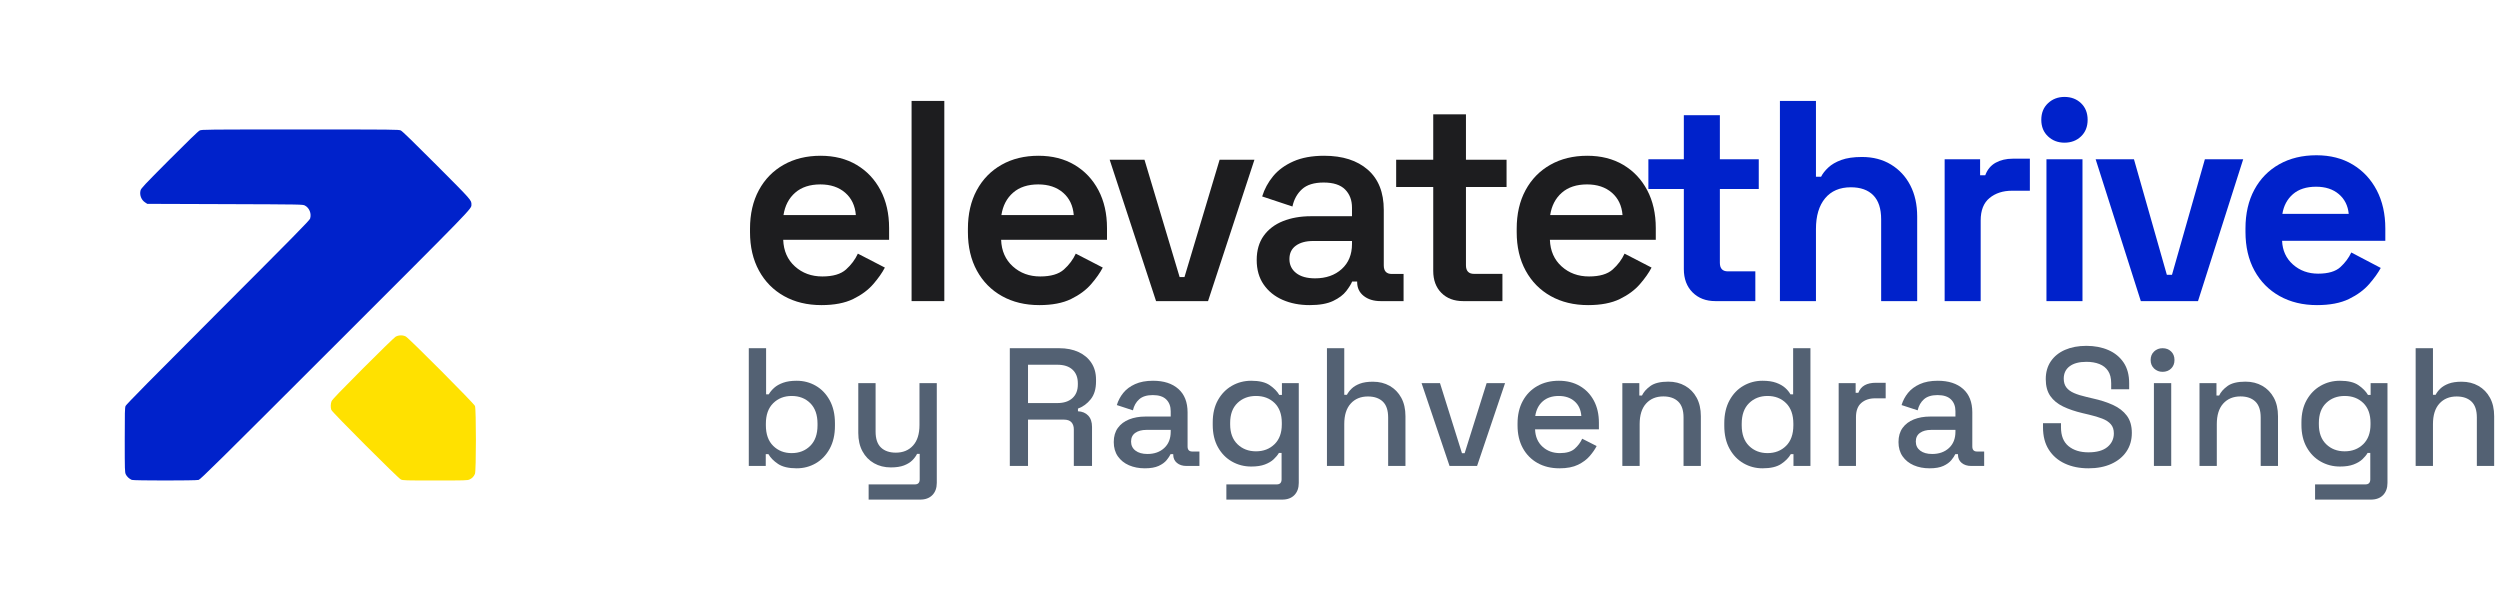
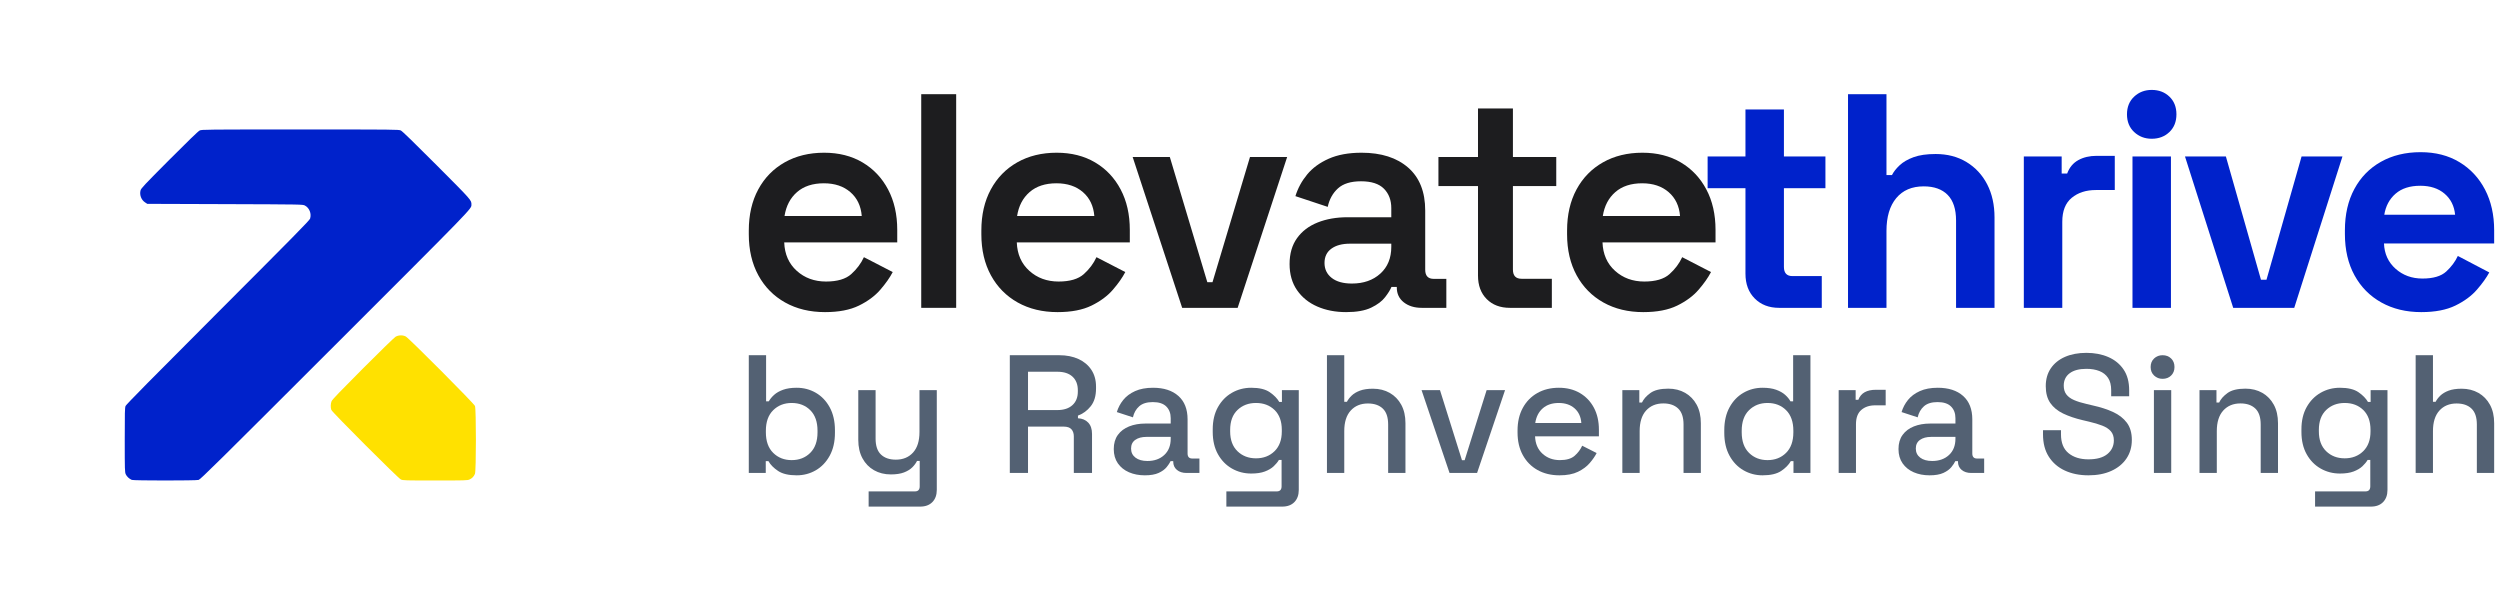
<svg xmlns="http://www.w3.org/2000/svg" width="212.31" height="51.00" viewBox="0 0 212.31 51.00" role="img" aria-labelledby="logo-title">
  <g transform="translate(0.500 0.900) scale(0.046296)" aria-hidden="true">
    <path fill="#0022cb" d="M 231.03 860.89 C 226.45 859.06 221.79 854.76 219.91 850.62 C 218.16 846.75 218.04 842.97 218.02 787.72 C 218.00 737.08 218.21 728.42 219.54 725.22 C 220.63 722.57 269.48 673.06 388.93 553.50 C 526.74 415.57 557.01 384.81 558.01 381.63 C 560.91 372.46 556.73 361.88 548.50 357.59 C 544.51 355.51 544.10 355.50 401.93 355.00 L 259.35 354.50 L 255.20 351.75 C 248.30 347.18 244.86 338.03 247.00 329.91 C 248.04 325.94 253.33 320.31 299.83 273.64 C 334.67 238.68 352.80 221.18 355.50 219.92 C 359.36 218.11 365.68 218.04 540.00 218.04 C 714.34 218.04 720.64 218.11 724.50 219.92 C 727.22 221.19 748.28 241.63 790.17 283.65 C 854.99 348.67 854.00 347.54 853.98 356.00 C 853.97 363.90 859.26 358.45 603.35 614.17 C 388.77 828.60 356.99 859.98 353.50 860.92 C 348.26 862.32 234.56 862.29 231.03 860.89 Z" />
    <path fill="#ffe100" d="M 724.50 860.08 C 719.38 857.68 598.62 736.88 596.99 732.53 C 595.37 728.19 595.57 720.96 597.45 716.44 C 598.63 713.58 614.38 697.17 654.79 656.68 C 685.43 625.98 712.40 599.73 714.73 598.35 C 720.21 595.09 727.89 594.87 733.54 597.80 C 739.35 600.83 858.48 720.41 860.47 725.22 C 862.78 730.83 862.77 844.22 860.45 849.77 C 858.39 854.71 855.34 857.88 850.50 860.11 C 846.75 861.84 842.75 861.96 787.50 861.96 C 731.92 861.96 728.27 861.85 724.50 860.08 Z" />
  </g>
  <g transform="translate(0 8.071)">
-     <path fill="#1d1d1f" d="M69.757 17.84Q67.955 17.84 66.587 17.075Q65.219 16.31 64.457 14.916Q63.694 13.521 63.694 11.644V11.353Q63.694 9.471 64.446 8.079Q65.199 6.687 66.553 5.922Q67.907 5.157 69.687 5.157Q71.438 5.157 72.743 5.929Q74.048 6.701 74.777 8.081Q75.506 9.46 75.506 11.297V12.295H66.513Q66.566 13.704 67.51 14.555Q68.455 15.407 69.837 15.407Q71.188 15.407 71.848 14.814Q72.508 14.221 72.854 13.469L75.147 14.653Q74.803 15.314 74.159 16.059Q73.515 16.804 72.455 17.322Q71.395 17.84 69.757 17.84ZM66.538 10.191H72.682Q72.585 8.993 71.774 8.292Q70.963 7.59 69.667 7.59Q68.335 7.59 67.53 8.292Q66.725 8.993 66.538 10.191Z" />
-     <path fill="#1d1d1f" d="M77.415 17.5V0.5H80.195V17.5Z" />
-     <path fill="#1d1d1f" d="M88.262 17.84Q86.461 17.84 85.093 17.075Q83.725 16.31 82.962 14.916Q82.199 13.521 82.199 11.644V11.353Q82.199 9.471 82.952 8.079Q83.705 6.687 85.059 5.922Q86.412 5.157 88.192 5.157Q89.944 5.157 91.249 5.929Q92.554 6.701 93.283 8.081Q94.011 9.46 94.011 11.297V12.295H85.019Q85.072 13.704 86.016 14.555Q86.961 15.407 88.342 15.407Q89.693 15.407 90.354 14.814Q91.014 14.221 91.359 13.469L93.652 14.653Q93.308 15.314 92.665 16.059Q92.021 16.804 90.961 17.322Q89.901 17.84 88.262 17.84ZM85.043 10.191H91.187Q91.09 8.993 90.28 8.292Q89.469 7.59 88.172 7.59Q86.84 7.59 86.035 8.292Q85.23 8.993 85.043 10.191Z" />
-     <path fill="#1d1d1f" d="M98.177 17.5 94.238 5.497H97.195L100.179 15.461H100.59L103.574 5.497H106.531L102.592 17.5Z" />
-     <path fill="#1d1d1f" d="M111.224 17.84Q109.945 17.84 108.927 17.395Q107.909 16.95 107.317 16.094Q106.724 15.238 106.724 14.013Q106.724 12.782 107.317 11.955Q107.909 11.128 108.955 10.709Q110.001 10.291 111.336 10.291H114.817V9.564Q114.817 8.612 114.232 8.021Q113.646 7.43 112.408 7.43Q111.195 7.43 110.574 7.995Q109.954 8.559 109.759 9.466L107.188 8.612Q107.48 7.668 108.121 6.89Q108.762 6.112 109.837 5.635Q110.911 5.157 112.448 5.157Q114.803 5.157 116.16 6.343Q117.516 7.528 117.516 9.757V14.467Q117.516 15.195 118.196 15.195H119.197V17.5H117.242Q116.369 17.5 115.812 17.061Q115.255 16.621 115.255 15.884V15.835H114.831Q114.696 16.169 114.328 16.648Q113.961 17.128 113.219 17.484Q112.478 17.84 111.224 17.84ZM111.682 15.567Q113.071 15.567 113.944 14.778Q114.817 13.989 114.817 12.647V12.395H111.52Q110.598 12.395 110.051 12.791Q109.503 13.187 109.503 13.928Q109.503 14.669 110.075 15.118Q110.646 15.567 111.682 15.567Z" />
-     <path fill="#1d1d1f" d="M124.251 17.5Q123.104 17.5 122.41 16.804Q121.716 16.108 121.716 14.933V7.81H118.568V5.497H121.716V1.638H124.495V5.497H127.943V7.81H124.495V14.458Q124.495 15.187 125.184 15.187H127.592V17.5Z" />
-     <path fill="#1d1d1f" d="M134.867 17.84Q133.065 17.84 131.697 17.075Q130.329 16.31 129.567 14.916Q128.804 13.521 128.804 11.644V11.353Q128.804 9.471 129.556 8.079Q130.309 6.687 131.663 5.922Q133.017 5.157 134.797 5.157Q136.548 5.157 137.853 5.929Q139.158 6.701 139.887 8.081Q140.616 9.46 140.616 11.297V12.295H131.623Q131.676 13.704 132.62 14.555Q133.565 15.407 134.947 15.407Q136.298 15.407 136.958 14.814Q137.618 14.221 137.964 13.469L140.257 14.653Q139.913 15.314 139.269 16.059Q138.625 16.804 137.565 17.322Q136.505 17.84 134.867 17.84ZM131.648 10.191H137.792Q137.695 8.993 136.884 8.292Q136.073 7.59 134.777 7.59Q133.445 7.59 132.64 8.292Q131.835 8.993 131.648 10.191Z" />
-     <g transform="translate(-6.603 0)">
-       <path fill="#0022cb" d="M152.273 17.5Q151.083 17.5 150.342 16.759Q149.601 16.019 149.601 14.78V7.98H146.59V5.454H149.601V1.714H152.661V5.454H155.964V7.98H152.661V14.246Q152.661 14.974 153.341 14.974H155.673V17.5Z" />
-       <path fill="#0022cb" d="M157.761 17.5V0.5H160.821V6.936H161.258Q161.453 6.547 161.866 6.159Q162.278 5.77 162.971 5.515Q163.663 5.26 164.731 5.26Q166.14 5.26 167.196 5.904Q168.253 6.547 168.836 7.676Q169.418 8.806 169.418 10.311V17.5H166.358V10.554Q166.358 9.194 165.691 8.514Q165.023 7.834 163.784 7.834Q162.376 7.834 161.598 8.769Q160.821 9.704 160.821 11.38V17.5Z" />
-       <path fill="#0022cb" d="M171.75 17.5V5.454H174.761V6.814H175.198Q175.466 6.086 176.085 5.746Q176.704 5.406 177.53 5.406H178.987V8.126H177.481Q176.316 8.126 175.563 8.745Q174.81 9.364 174.81 10.651V17.5Z" />
-       <path fill="#0022cb" d="M180.396 17.5V5.454H183.456V17.5ZM181.926 4.046Q181.1 4.046 180.529 3.511Q179.958 2.977 179.958 2.103Q179.958 1.229 180.529 0.694Q181.1 0.16 181.926 0.16Q182.776 0.16 183.334 0.694Q183.893 1.229 183.893 2.103Q183.893 2.977 183.334 3.511Q182.776 4.046 181.926 4.046Z" />
-       <path fill="#0022cb" d="M188.41 17.5 184.573 5.454H187.827L190.62 15.266H191.057L193.85 5.454H197.104L193.267 17.5Z" />
-       <path fill="#0022cb" d="M203.37 17.84Q201.573 17.84 200.201 17.075Q198.828 16.31 198.063 14.914Q197.298 13.517 197.298 11.623V11.331Q197.298 9.437 198.051 8.041Q198.804 6.644 200.164 5.879Q201.524 5.114 203.321 5.114Q205.094 5.114 206.406 5.904Q207.717 6.693 208.446 8.089Q209.174 9.486 209.174 11.331V12.376H200.407Q200.456 13.614 201.33 14.391Q202.204 15.169 203.467 15.169Q204.754 15.169 205.361 14.61Q205.968 14.051 206.284 13.371L208.786 14.683Q208.446 15.314 207.802 16.055Q207.158 16.796 206.09 17.318Q205.021 17.84 203.37 17.84ZM200.431 10.093H206.066Q205.968 9.049 205.228 8.417Q204.487 7.786 203.297 7.786Q202.058 7.786 201.33 8.417Q200.601 9.049 200.431 10.093Z" />
+     <g transform="translate(-4.390361 -0.605719) scale(1.067302)">
+       <path fill="#1d1d1f" d="M69.757 17.84Q67.955 17.84 66.587 17.075Q65.219 16.31 64.457 14.916Q63.694 13.521 63.694 11.644V11.353Q63.694 9.471 64.446 8.079Q65.199 6.687 66.553 5.922Q67.907 5.157 69.687 5.157Q71.438 5.157 72.743 5.929Q74.048 6.701 74.777 8.081Q75.506 9.46 75.506 11.297V12.295H66.513Q66.566 13.704 67.51 14.555Q68.455 15.407 69.837 15.407Q71.188 15.407 71.848 14.814Q72.508 14.221 72.854 13.469L75.147 14.653Q74.803 15.314 74.159 16.059Q73.515 16.804 72.455 17.322Q71.395 17.84 69.757 17.84ZM66.538 10.191H72.682Q72.585 8.993 71.774 8.292Q70.963 7.59 69.667 7.59Q68.335 7.59 67.53 8.292Q66.725 8.993 66.538 10.191Z" />
+       <path fill="#1d1d1f" d="M77.415 17.5V0.5H80.195V17.5Z" />
+       <path fill="#1d1d1f" d="M88.262 17.84Q86.461 17.84 85.093 17.075Q83.725 16.31 82.962 14.916Q82.199 13.521 82.199 11.644V11.353Q82.199 9.471 82.952 8.079Q83.705 6.687 85.059 5.922Q86.412 5.157 88.192 5.157Q89.944 5.157 91.249 5.929Q92.554 6.701 93.283 8.081Q94.011 9.46 94.011 11.297V12.295H85.019Q85.072 13.704 86.016 14.555Q86.961 15.407 88.342 15.407Q89.693 15.407 90.354 14.814Q91.014 14.221 91.359 13.469L93.652 14.653Q93.308 15.314 92.665 16.059Q92.021 16.804 90.961 17.322Q89.901 17.84 88.262 17.84ZM85.043 10.191H91.187Q91.09 8.993 90.28 8.292Q89.469 7.59 88.172 7.59Q86.84 7.59 86.035 8.292Q85.23 8.993 85.043 10.191Z" />
+       <path fill="#1d1d1f" d="M98.177 17.5 94.238 5.497H97.195L100.179 15.461H100.59L103.574 5.497H106.531L102.592 17.5Z" />
+       <path fill="#1d1d1f" d="M111.224 17.84Q109.945 17.84 108.927 17.395Q107.909 16.95 107.317 16.094Q106.724 15.238 106.724 14.013Q106.724 12.782 107.317 11.955Q107.909 11.128 108.955 10.709Q110.001 10.291 111.336 10.291H114.817V9.564Q114.817 8.612 114.232 8.021Q113.646 7.43 112.408 7.43Q111.195 7.43 110.574 7.995Q109.954 8.559 109.759 9.466L107.188 8.612Q107.48 7.668 108.121 6.89Q108.762 6.112 109.837 5.635Q110.911 5.157 112.448 5.157Q114.803 5.157 116.16 6.343Q117.516 7.528 117.516 9.757V14.467Q117.516 15.195 118.196 15.195H119.197V17.5H117.242Q116.369 17.5 115.812 17.061Q115.255 16.621 115.255 15.884V15.835H114.831Q114.696 16.169 114.328 16.648Q113.961 17.128 113.219 17.484Q112.478 17.84 111.224 17.84ZM111.682 15.567Q113.071 15.567 113.944 14.778Q114.817 13.989 114.817 12.647V12.395H111.52Q110.598 12.395 110.051 12.791Q109.503 13.187 109.503 13.928Q109.503 14.669 110.075 15.118Q110.646 15.567 111.682 15.567Z" />
+       <path fill="#1d1d1f" d="M124.251 17.5Q123.104 17.5 122.41 16.804Q121.716 16.108 121.716 14.933V7.81H118.568V5.497H121.716V1.638H124.495V5.497H127.943V7.81H124.495V14.458Q124.495 15.187 125.184 15.187H127.592V17.5Z" />
+       <path fill="#1d1d1f" d="M134.867 17.84Q133.065 17.84 131.697 17.075Q130.329 16.31 129.567 14.916Q128.804 13.521 128.804 11.644V11.353Q128.804 9.471 129.556 8.079Q130.309 6.687 131.663 5.922Q133.017 5.157 134.797 5.157Q136.548 5.157 137.853 5.929Q139.158 6.701 139.887 8.081Q140.616 9.46 140.616 11.297V12.295H131.623Q131.676 13.704 132.62 14.555Q133.565 15.407 134.947 15.407Q136.298 15.407 136.958 14.814Q137.618 14.221 137.964 13.469L140.257 14.653Q139.913 15.314 139.269 16.059Q138.625 16.804 137.565 17.322Q136.505 17.84 134.867 17.84ZM131.648 10.191H137.792Q137.695 8.993 136.884 8.292Q136.073 7.59 134.777 7.59Q133.445 7.59 132.64 8.292Q131.835 8.993 131.648 10.191Z" />
+       <g transform="translate(-6.603 0)">
+         <path fill="#0022cb" d="M152.273 17.5Q151.083 17.5 150.342 16.759Q149.601 16.019 149.601 14.78V7.98H146.59V5.454H149.601V1.714H152.661V5.454H155.964V7.98H152.661V14.246Q152.661 14.974 153.341 14.974H155.673V17.5Z" />
+         <path fill="#0022cb" d="M157.761 17.5V0.5H160.821V6.936H161.258Q161.453 6.547 161.866 6.159Q162.278 5.77 162.971 5.515Q163.663 5.26 164.731 5.26Q166.14 5.26 167.196 5.904Q168.253 6.547 168.836 7.676Q169.418 8.806 169.418 10.311V17.5H166.358V10.554Q166.358 9.194 165.691 8.514Q165.023 7.834 163.784 7.834Q162.376 7.834 161.598 8.769Q160.821 9.704 160.821 11.38V17.5Z" />
+         <path fill="#0022cb" d="M171.75 17.5V5.454H174.761V6.814H175.198Q175.466 6.086 176.085 5.746Q176.704 5.406 177.53 5.406H178.987V8.126H177.481Q176.316 8.126 175.563 8.745Q174.81 9.364 174.81 10.651V17.5Z" />
+         <path fill="#0022cb" d="M180.396 17.5V5.454H183.456V17.5ZM181.926 4.046Q181.1 4.046 180.529 3.511Q179.958 2.977 179.958 2.103Q179.958 1.229 180.529 0.694Q181.1 0.16 181.926 0.16Q182.776 0.16 183.334 0.694Q183.893 1.229 183.893 2.103Q183.893 2.977 183.334 3.511Q182.776 4.046 181.926 4.046Z" />
+         <path fill="#0022cb" d="M188.41 17.5 184.573 5.454H187.827L190.62 15.266H191.057L193.85 5.454H197.104L193.267 17.5Z" />
+         <path fill="#0022cb" d="M203.37 17.84Q201.573 17.84 200.201 17.075Q198.828 16.31 198.063 14.914Q197.298 13.517 197.298 11.623V11.331Q197.298 9.437 198.051 8.041Q198.804 6.644 200.164 5.879Q201.524 5.114 203.321 5.114Q205.094 5.114 206.406 5.904Q207.717 6.693 208.446 8.089Q209.174 9.486 209.174 11.331V12.376H200.407Q200.456 13.614 201.33 14.391Q202.204 15.169 203.467 15.169Q204.754 15.169 205.361 14.61Q205.968 14.051 206.284 13.371L208.786 14.683Q208.446 15.314 207.802 16.055Q207.158 16.796 206.09 17.318Q205.021 17.84 203.37 17.84ZM200.431 10.093H206.066Q205.968 9.049 205.228 8.417Q204.487 7.786 203.297 7.786Q202.058 7.786 201.33 8.417Q200.601 9.049 200.431 10.093Z" />
+       </g>
    </g>
-     <path fill="#536173" d="M67.657 31.7Q66.635 31.7 66.078 31.329Q65.521 30.958 65.259 30.498H65.031V31.5H63.59V21.5H65.06V25.419H65.287Q65.454 25.126 65.744 24.865Q66.033 24.604 66.504 24.434Q66.974 24.264 67.657 24.264Q68.544 24.264 69.283 24.691Q70.021 25.117 70.464 25.929Q70.907 26.741 70.907 27.878V28.086Q70.907 29.224 70.462 30.035Q70.016 30.847 69.278 31.274Q68.539 31.7 67.657 31.7ZM67.234 30.409Q68.188 30.409 68.807 29.795Q69.427 29.182 69.427 28.049V27.916Q69.427 26.782 68.812 26.169Q68.197 25.556 67.234 25.556Q66.286 25.556 65.664 26.169Q65.041 26.782 65.041 27.916V28.049Q65.041 29.182 65.664 29.795Q66.286 30.409 67.234 30.409Z" />
-     <path fill="#536173" d="M73.768 34.357V33.066H77.695Q78.105 33.066 78.105 32.637V30.476H77.878Q77.744 30.754 77.478 31.02Q77.213 31.285 76.771 31.455Q76.329 31.624 75.651 31.624Q74.853 31.624 74.226 31.268Q73.6 30.912 73.245 30.256Q72.889 29.599 72.889 28.698V24.464H74.359V28.585Q74.359 29.5 74.815 29.935Q75.27 30.37 76.079 30.37Q76.992 30.37 77.539 29.767Q78.086 29.165 78.086 28.024V24.464H79.556V32.937Q79.556 33.591 79.18 33.974Q78.804 34.357 78.145 34.357Z" />
-     <path fill="#536173" d="M85.757 31.5V21.5H89.95Q90.888 21.5 91.59 21.824Q92.293 22.147 92.686 22.745Q93.079 23.342 93.079 24.166V24.328Q93.079 25.268 92.631 25.832Q92.182 26.397 91.544 26.629V26.856Q92.09 26.88 92.414 27.222Q92.739 27.564 92.739 28.184V31.5H91.193V28.395Q91.193 28.012 90.989 27.788Q90.786 27.564 90.341 27.564H87.303V31.5ZM87.303 26.159H89.79Q90.616 26.159 91.075 25.74Q91.534 25.321 91.534 24.591V24.473Q91.534 23.743 91.085 23.324Q90.636 22.904 89.79 22.904H87.303Z" />
-     <path fill="#536173" d="M97.222 31.7Q96.475 31.7 95.877 31.441Q95.28 31.181 94.932 30.682Q94.585 30.182 94.585 29.469Q94.585 28.75 94.932 28.27Q95.28 27.789 95.889 27.547Q96.498 27.304 97.268 27.304H99.421V26.849Q99.421 26.229 99.046 25.855Q98.672 25.481 97.901 25.481Q97.145 25.481 96.744 25.839Q96.343 26.196 96.213 26.776L94.846 26.329Q95.017 25.761 95.393 25.296Q95.769 24.831 96.397 24.548Q97.026 24.264 97.92 24.264Q99.29 24.264 100.072 24.959Q100.854 25.654 100.854 26.948V29.846Q100.854 30.274 101.254 30.274H101.86V31.5H100.76Q100.261 31.5 99.949 31.24Q99.636 30.981 99.636 30.542V30.498H99.409Q99.307 30.719 99.075 31.005Q98.842 31.291 98.399 31.496Q97.955 31.7 97.222 31.7ZM97.446 30.483Q98.324 30.483 98.872 29.976Q99.421 29.47 99.421 28.59V28.437H97.356Q96.771 28.437 96.413 28.689Q96.055 28.941 96.055 29.426Q96.055 29.912 96.428 30.197Q96.8 30.483 97.446 30.483Z" />
-     <path fill="#536173" d="M102.99 28.011V27.802Q102.99 26.693 103.435 25.902Q103.881 25.112 104.624 24.688Q105.367 24.264 106.259 24.264Q107.29 24.264 107.837 24.645Q108.385 25.025 108.639 25.466H108.866V24.464H110.297V32.937Q110.297 33.591 109.924 33.974Q109.55 34.357 108.891 34.357H104.148V33.066H108.422Q108.837 33.066 108.837 32.637V30.394H108.61Q108.452 30.663 108.167 30.931Q107.883 31.199 107.419 31.374Q106.956 31.549 106.259 31.549Q105.367 31.549 104.621 31.125Q103.876 30.701 103.433 29.908Q102.99 29.115 102.99 28.011ZM106.663 30.257Q107.616 30.257 108.236 29.654Q108.856 29.05 108.856 27.973V27.84Q108.856 26.749 108.241 26.152Q107.626 25.556 106.663 25.556Q105.714 25.556 105.092 26.152Q104.47 26.749 104.47 27.84V27.973Q104.47 29.05 105.092 29.654Q105.714 30.257 106.663 30.257Z" />
-     <path fill="#536173" d="M112.69 31.5V21.5H114.16V25.456H114.387Q114.521 25.187 114.787 24.931Q115.052 24.675 115.489 24.51Q115.926 24.345 116.595 24.345Q117.399 24.345 118.023 24.701Q118.646 25.057 119.002 25.709Q119.357 26.361 119.357 27.271V31.5H117.887V27.384Q117.887 26.464 117.432 26.032Q116.976 25.599 116.168 25.599Q115.254 25.599 114.707 26.202Q114.16 26.804 114.16 27.945V31.5Z" />
-     <path fill="#536173" d="M123.101 31.5 120.724 24.464H122.289L124.156 30.416H124.384L126.251 24.464H127.816L125.439 31.5Z" />
-     <path fill="#536173" d="M132.437 31.7Q131.375 31.7 130.573 31.25Q129.771 30.8 129.323 29.981Q128.876 29.162 128.876 28.068V27.896Q128.876 26.797 129.319 25.981Q129.761 25.164 130.554 24.714Q131.346 24.264 132.384 24.264Q133.401 24.264 134.165 24.709Q134.929 25.153 135.358 25.954Q135.786 26.756 135.786 27.831V28.391H130.364Q130.398 29.319 130.995 29.864Q131.591 30.409 132.474 30.409Q133.306 30.409 133.726 30.04Q134.146 29.671 134.366 29.186L135.593 29.808Q135.388 30.214 135.009 30.655Q134.631 31.096 134.012 31.398Q133.394 31.7 132.437 31.7ZM130.379 27.258H134.293Q134.236 26.464 133.717 26.01Q133.199 25.556 132.374 25.556Q131.536 25.556 131.017 26.01Q130.499 26.464 130.379 27.258Z" />
-     <path fill="#536173" d="M137.776 31.5V24.464H139.217V25.518H139.444Q139.646 25.081 140.157 24.711Q140.669 24.34 141.681 24.34Q142.484 24.34 143.108 24.696Q143.732 25.052 144.088 25.706Q144.443 26.361 144.443 27.271V31.5H142.973V27.384Q142.973 26.464 142.517 26.029Q142.062 25.594 141.254 25.594Q140.34 25.594 139.793 26.199Q139.246 26.804 139.246 27.945V31.5Z" />
-     <path fill="#536173" d="M149.683 31.7Q148.81 31.7 148.067 31.274Q147.324 30.847 146.878 30.035Q146.433 29.224 146.433 28.086V27.878Q146.433 26.741 146.876 25.929Q147.319 25.117 148.06 24.691Q148.801 24.264 149.683 24.264Q150.371 24.264 150.839 24.434Q151.307 24.604 151.601 24.865Q151.895 25.126 152.053 25.419H152.28V21.5H153.75V31.5H152.309V30.498H152.081Q151.819 30.958 151.266 31.329Q150.714 31.7 149.683 31.7ZM150.106 30.409Q151.059 30.409 151.679 29.795Q152.299 29.182 152.299 28.049V27.916Q152.299 26.782 151.684 26.169Q151.069 25.556 150.106 25.556Q149.157 25.556 148.535 26.169Q147.913 26.782 147.913 27.916V28.049Q147.913 29.182 148.535 29.795Q149.157 30.409 150.106 30.409Z" />
-     <path fill="#536173" d="M156.147 31.5V24.464H157.589V25.289H157.816Q157.988 24.846 158.362 24.641Q158.736 24.436 159.297 24.436H160.139V25.756H159.244Q158.523 25.756 158.07 26.148Q157.617 26.539 157.617 27.361V31.5Z" />
-     <path fill="#536173" d="M163.865 31.7Q163.118 31.7 162.52 31.441Q161.923 31.181 161.575 30.682Q161.228 30.182 161.228 29.469Q161.228 28.75 161.575 28.27Q161.923 27.789 162.532 27.547Q163.141 27.304 163.911 27.304H166.064V26.849Q166.064 26.229 165.689 25.855Q165.315 25.481 164.544 25.481Q163.788 25.481 163.387 25.839Q162.986 26.196 162.856 26.776L161.489 26.329Q161.66 25.761 162.036 25.296Q162.412 24.831 163.04 24.548Q163.669 24.264 164.563 24.264Q165.933 24.264 166.715 24.959Q167.496 25.654 167.496 26.948V29.846Q167.496 30.274 167.896 30.274H168.503V31.5H167.403Q166.904 31.5 166.591 31.24Q166.279 30.981 166.279 30.542V30.498H166.052Q165.95 30.719 165.717 31.005Q165.485 31.291 165.041 31.496Q164.598 31.7 163.865 31.7ZM164.089 30.483Q164.966 30.483 165.515 29.976Q166.064 29.47 166.064 28.59V28.437H163.999Q163.414 28.437 163.056 28.689Q162.698 28.941 162.698 29.426Q162.698 29.912 163.07 30.197Q163.443 30.483 164.089 30.483Z" />
-     <path fill="#536173" d="M177.359 31.7Q176.231 31.7 175.361 31.298Q174.49 30.896 173.995 30.122Q173.5 29.349 173.5 28.223V27.868H175.027V28.223Q175.027 29.293 175.667 29.818Q176.306 30.343 177.359 30.343Q178.425 30.343 178.971 29.89Q179.517 29.436 179.517 28.731Q179.517 28.252 179.261 27.958Q179.006 27.663 178.531 27.479Q178.056 27.294 177.398 27.141L176.864 27.015Q175.911 26.791 175.207 26.451Q174.504 26.111 174.119 25.558Q173.734 25.004 173.734 24.124Q173.734 23.245 174.164 22.613Q174.595 21.98 175.37 21.64Q176.146 21.3 177.187 21.3Q178.229 21.3 179.049 21.657Q179.87 22.014 180.344 22.715Q180.817 23.416 180.817 24.472V24.986H179.29V24.472Q179.29 23.826 179.026 23.428Q178.762 23.031 178.288 22.844Q177.814 22.657 177.187 22.657Q176.265 22.657 175.763 23.034Q175.261 23.41 175.261 24.087Q175.261 24.539 175.484 24.831Q175.706 25.123 176.135 25.309Q176.563 25.496 177.193 25.639L177.726 25.766Q178.698 25.979 179.443 26.319Q180.189 26.659 180.616 27.227Q181.044 27.795 181.044 28.694Q181.044 29.594 180.59 30.269Q180.136 30.944 179.308 31.322Q178.481 31.7 177.359 31.7Z" />
-     <path fill="#536173" d="M182.919 31.5V24.464H184.389V31.5ZM183.654 23.506Q183.228 23.506 182.935 23.226Q182.641 22.947 182.641 22.503Q182.641 22.054 182.935 21.777Q183.228 21.5 183.654 21.5Q184.094 21.5 184.38 21.777Q184.666 22.054 184.666 22.503Q184.666 22.947 184.38 23.226Q184.094 23.506 183.654 23.506Z" />
-     <path fill="#536173" d="M186.79 31.5V24.464H188.231V25.518H188.459Q188.66 25.081 189.171 24.711Q189.683 24.34 190.695 24.34Q191.499 24.34 192.123 24.696Q192.746 25.052 193.102 25.706Q193.457 26.361 193.457 27.271V31.5H191.987V27.384Q191.987 26.464 191.532 26.029Q191.076 25.594 190.268 25.594Q189.354 25.594 188.807 26.199Q188.26 26.804 188.26 27.945V31.5Z" />
-     <path fill="#536173" d="M195.447 28.011V27.802Q195.447 26.693 195.892 25.902Q196.338 25.112 197.081 24.688Q197.824 24.264 198.716 24.264Q199.747 24.264 200.295 24.645Q200.842 25.025 201.096 25.466H201.323V24.464H202.754V32.937Q202.754 33.591 202.381 33.974Q202.007 34.357 201.348 34.357H196.605V33.066H200.879Q201.294 33.066 201.294 32.637V30.394H201.067Q200.909 30.663 200.625 30.931Q200.34 31.199 199.876 31.374Q199.413 31.549 198.716 31.549Q197.824 31.549 197.079 31.125Q196.333 30.701 195.89 29.908Q195.447 29.115 195.447 28.011ZM199.12 30.257Q200.074 30.257 200.693 29.654Q201.313 29.05 201.313 27.973V27.84Q201.313 26.749 200.698 26.152Q200.083 25.556 199.12 25.556Q198.171 25.556 197.549 26.152Q196.927 26.749 196.927 27.84V27.973Q196.927 29.05 197.549 29.654Q198.171 30.257 199.12 30.257Z" />
-     <path fill="#536173" d="M205.147 31.5V21.5H206.617V25.456H206.844Q206.979 25.187 207.244 24.931Q207.509 24.675 207.946 24.51Q208.384 24.345 209.052 24.345Q209.856 24.345 210.48 24.701Q211.104 25.057 211.459 25.709Q211.814 26.361 211.814 27.271V31.5H210.344V27.384Q210.344 26.464 209.889 26.032Q209.434 25.599 208.625 25.599Q207.711 25.599 207.164 26.202Q206.617 26.804 206.617 27.945V31.5Z" />
+     <g transform="translate(0 0.594951)">
+       <path fill="#536173" d="M67.657 31.7Q66.635 31.7 66.078 31.329Q65.521 30.958 65.259 30.498H65.031V31.5H63.59V21.5H65.06V25.419H65.287Q65.454 25.126 65.744 24.865Q66.033 24.604 66.504 24.434Q66.974 24.264 67.657 24.264Q68.544 24.264 69.283 24.691Q70.021 25.117 70.464 25.929Q70.907 26.741 70.907 27.878V28.086Q70.907 29.224 70.462 30.035Q70.016 30.847 69.278 31.274Q68.539 31.7 67.657 31.7ZM67.234 30.409Q68.188 30.409 68.807 29.795Q69.427 29.182 69.427 28.049V27.916Q69.427 26.782 68.812 26.169Q68.197 25.556 67.234 25.556Q66.286 25.556 65.664 26.169Q65.041 26.782 65.041 27.916V28.049Q65.041 29.182 65.664 29.795Q66.286 30.409 67.234 30.409Z" />
+       <path fill="#536173" d="M73.768 34.357V33.066H77.695Q78.105 33.066 78.105 32.637V30.476H77.878Q77.744 30.754 77.478 31.02Q77.213 31.285 76.771 31.455Q76.329 31.624 75.651 31.624Q74.853 31.624 74.226 31.268Q73.6 30.912 73.245 30.256Q72.889 29.599 72.889 28.698V24.464H74.359V28.585Q74.359 29.5 74.815 29.935Q75.27 30.37 76.079 30.37Q76.992 30.37 77.539 29.767Q78.086 29.165 78.086 28.024V24.464H79.556V32.937Q79.556 33.591 79.18 33.974Q78.804 34.357 78.145 34.357Z" />
+       <path fill="#536173" d="M85.757 31.5V21.5H89.95Q90.888 21.5 91.59 21.824Q92.293 22.147 92.686 22.745Q93.079 23.342 93.079 24.166V24.328Q93.079 25.268 92.631 25.832Q92.182 26.397 91.544 26.629V26.856Q92.09 26.88 92.414 27.222Q92.739 27.564 92.739 28.184V31.5H91.193V28.395Q91.193 28.012 90.989 27.788Q90.786 27.564 90.341 27.564H87.303V31.5ZM87.303 26.159H89.79Q90.616 26.159 91.075 25.74Q91.534 25.321 91.534 24.591V24.473Q91.534 23.743 91.085 23.324Q90.636 22.904 89.79 22.904H87.303Z" />
+       <path fill="#536173" d="M97.222 31.7Q96.475 31.7 95.877 31.441Q95.28 31.181 94.932 30.682Q94.585 30.182 94.585 29.469Q94.585 28.75 94.932 28.27Q95.28 27.789 95.889 27.547Q96.498 27.304 97.268 27.304H99.421V26.849Q99.421 26.229 99.046 25.855Q98.672 25.481 97.901 25.481Q97.145 25.481 96.744 25.839Q96.343 26.196 96.213 26.776L94.846 26.329Q95.017 25.761 95.393 25.296Q95.769 24.831 96.397 24.548Q97.026 24.264 97.92 24.264Q99.29 24.264 100.072 24.959Q100.854 25.654 100.854 26.948V29.846Q100.854 30.274 101.254 30.274H101.86V31.5H100.76Q100.261 31.5 99.949 31.24Q99.636 30.981 99.636 30.542V30.498H99.409Q99.307 30.719 99.075 31.005Q98.842 31.291 98.399 31.496Q97.955 31.7 97.222 31.7ZM97.446 30.483Q98.324 30.483 98.872 29.976Q99.421 29.47 99.421 28.59V28.437H97.356Q96.771 28.437 96.413 28.689Q96.055 28.941 96.055 29.426Q96.055 29.912 96.428 30.197Q96.8 30.483 97.446 30.483Z" />
+       <path fill="#536173" d="M102.99 28.011V27.802Q102.99 26.693 103.435 25.902Q103.881 25.112 104.624 24.688Q105.367 24.264 106.259 24.264Q107.29 24.264 107.837 24.645Q108.385 25.025 108.639 25.466H108.866V24.464H110.297V32.937Q110.297 33.591 109.924 33.974Q109.55 34.357 108.891 34.357H104.148V33.066H108.422Q108.837 33.066 108.837 32.637V30.394H108.61Q108.452 30.663 108.167 30.931Q107.883 31.199 107.419 31.374Q106.956 31.549 106.259 31.549Q105.367 31.549 104.621 31.125Q103.876 30.701 103.433 29.908Q102.99 29.115 102.99 28.011ZM106.663 30.257Q107.616 30.257 108.236 29.654Q108.856 29.05 108.856 27.973V27.84Q108.856 26.749 108.241 26.152Q107.626 25.556 106.663 25.556Q105.714 25.556 105.092 26.152Q104.47 26.749 104.47 27.84V27.973Q104.47 29.05 105.092 29.654Q105.714 30.257 106.663 30.257Z" />
+       <path fill="#536173" d="M112.69 31.5V21.5H114.16V25.456H114.387Q114.521 25.187 114.787 24.931Q115.052 24.675 115.489 24.51Q115.926 24.345 116.595 24.345Q117.399 24.345 118.023 24.701Q118.646 25.057 119.002 25.709Q119.357 26.361 119.357 27.271V31.5H117.887V27.384Q117.887 26.464 117.432 26.032Q116.976 25.599 116.168 25.599Q115.254 25.599 114.707 26.202Q114.16 26.804 114.16 27.945V31.5Z" />
+       <path fill="#536173" d="M123.101 31.5 120.724 24.464H122.289L124.156 30.416H124.384L126.251 24.464H127.816L125.439 31.5Z" />
+       <path fill="#536173" d="M132.437 31.7Q131.375 31.7 130.573 31.25Q129.771 30.8 129.323 29.981Q128.876 29.162 128.876 28.068V27.896Q128.876 26.797 129.319 25.981Q129.761 25.164 130.554 24.714Q131.346 24.264 132.384 24.264Q133.401 24.264 134.165 24.709Q134.929 25.153 135.358 25.954Q135.786 26.756 135.786 27.831V28.391H130.364Q130.398 29.319 130.995 29.864Q131.591 30.409 132.474 30.409Q133.306 30.409 133.726 30.04Q134.146 29.671 134.366 29.186L135.593 29.808Q135.388 30.214 135.009 30.655Q134.631 31.096 134.012 31.398Q133.394 31.7 132.437 31.7ZM130.379 27.258H134.293Q134.236 26.464 133.717 26.01Q133.199 25.556 132.374 25.556Q131.536 25.556 131.017 26.01Q130.499 26.464 130.379 27.258Z" />
+       <path fill="#536173" d="M137.776 31.5V24.464H139.217V25.518H139.444Q139.646 25.081 140.157 24.711Q140.669 24.34 141.681 24.34Q142.484 24.34 143.108 24.696Q143.732 25.052 144.088 25.706Q144.443 26.361 144.443 27.271V31.5H142.973V27.384Q142.973 26.464 142.517 26.029Q142.062 25.594 141.254 25.594Q140.34 25.594 139.793 26.199Q139.246 26.804 139.246 27.945V31.5Z" />
+       <path fill="#536173" d="M149.683 31.7Q148.81 31.7 148.067 31.274Q147.324 30.847 146.878 30.035Q146.433 29.224 146.433 28.086V27.878Q146.433 26.741 146.876 25.929Q147.319 25.117 148.06 24.691Q148.801 24.264 149.683 24.264Q150.371 24.264 150.839 24.434Q151.307 24.604 151.601 24.865Q151.895 25.126 152.053 25.419H152.28V21.5H153.75V31.5H152.309V30.498H152.081Q151.819 30.958 151.266 31.329Q150.714 31.7 149.683 31.7ZM150.106 30.409Q151.059 30.409 151.679 29.795Q152.299 29.182 152.299 28.049V27.916Q152.299 26.782 151.684 26.169Q151.069 25.556 150.106 25.556Q149.157 25.556 148.535 26.169Q147.913 26.782 147.913 27.916V28.049Q147.913 29.182 148.535 29.795Q149.157 30.409 150.106 30.409Z" />
+       <path fill="#536173" d="M156.147 31.5V24.464H157.589V25.289H157.816Q157.988 24.846 158.362 24.641Q158.736 24.436 159.297 24.436H160.139V25.756H159.244Q158.523 25.756 158.07 26.148Q157.617 26.539 157.617 27.361V31.5Z" />
+       <path fill="#536173" d="M163.865 31.7Q163.118 31.7 162.52 31.441Q161.923 31.181 161.575 30.682Q161.228 30.182 161.228 29.469Q161.228 28.75 161.575 28.27Q161.923 27.789 162.532 27.547Q163.141 27.304 163.911 27.304H166.064V26.849Q166.064 26.229 165.689 25.855Q165.315 25.481 164.544 25.481Q163.788 25.481 163.387 25.839Q162.986 26.196 162.856 26.776L161.489 26.329Q161.66 25.761 162.036 25.296Q162.412 24.831 163.04 24.548Q163.669 24.264 164.563 24.264Q165.933 24.264 166.715 24.959Q167.496 25.654 167.496 26.948V29.846Q167.496 30.274 167.896 30.274H168.503V31.5H167.403Q166.904 31.5 166.591 31.24Q166.279 30.981 166.279 30.542V30.498H166.052Q165.95 30.719 165.717 31.005Q165.485 31.291 165.041 31.496Q164.598 31.7 163.865 31.7ZM164.089 30.483Q164.966 30.483 165.515 29.976Q166.064 29.47 166.064 28.59V28.437H163.999Q163.414 28.437 163.056 28.689Q162.698 28.941 162.698 29.426Q162.698 29.912 163.07 30.197Q163.443 30.483 164.089 30.483Z" />
+       <path fill="#536173" d="M177.359 31.7Q176.231 31.7 175.361 31.298Q174.49 30.896 173.995 30.122Q173.5 29.349 173.5 28.223V27.868H175.027V28.223Q175.027 29.293 175.667 29.818Q176.306 30.343 177.359 30.343Q178.425 30.343 178.971 29.89Q179.517 29.436 179.517 28.731Q179.517 28.252 179.261 27.958Q179.006 27.663 178.531 27.479Q178.056 27.294 177.398 27.141L176.864 27.015Q175.911 26.791 175.207 26.451Q174.504 26.111 174.119 25.558Q173.734 25.004 173.734 24.124Q173.734 23.245 174.164 22.613Q174.595 21.98 175.37 21.64Q176.146 21.3 177.187 21.3Q178.229 21.3 179.049 21.657Q179.87 22.014 180.344 22.715Q180.817 23.416 180.817 24.472V24.986H179.29V24.472Q179.29 23.826 179.026 23.428Q178.762 23.031 178.288 22.844Q177.814 22.657 177.187 22.657Q176.265 22.657 175.763 23.034Q175.261 23.41 175.261 24.087Q175.261 24.539 175.484 24.831Q175.706 25.123 176.135 25.309Q176.563 25.496 177.193 25.639L177.726 25.766Q178.698 25.979 179.443 26.319Q180.189 26.659 180.616 27.227Q181.044 27.795 181.044 28.694Q181.044 29.594 180.59 30.269Q180.136 30.944 179.308 31.322Q178.481 31.7 177.359 31.7Z" />
+       <path fill="#536173" d="M182.919 31.5V24.464H184.389V31.5ZM183.654 23.506Q183.228 23.506 182.935 23.226Q182.641 22.947 182.641 22.503Q182.641 22.054 182.935 21.777Q183.228 21.5 183.654 21.5Q184.094 21.5 184.38 21.777Q184.666 22.054 184.666 22.503Q184.666 22.947 184.38 23.226Q184.094 23.506 183.654 23.506Z" />
+       <path fill="#536173" d="M186.79 31.5V24.464H188.231V25.518H188.459Q188.66 25.081 189.171 24.711Q189.683 24.34 190.695 24.34Q191.499 24.34 192.123 24.696Q192.746 25.052 193.102 25.706Q193.457 26.361 193.457 27.271V31.5H191.987V27.384Q191.987 26.464 191.532 26.029Q191.076 25.594 190.268 25.594Q189.354 25.594 188.807 26.199Q188.26 26.804 188.26 27.945V31.5Z" />
+       <path fill="#536173" d="M195.447 28.011V27.802Q195.447 26.693 195.892 25.902Q196.338 25.112 197.081 24.688Q197.824 24.264 198.716 24.264Q199.747 24.264 200.295 24.645Q200.842 25.025 201.096 25.466H201.323V24.464H202.754V32.937Q202.754 33.591 202.381 33.974Q202.007 34.357 201.348 34.357H196.605V33.066H200.879Q201.294 33.066 201.294 32.637V30.394H201.067Q200.909 30.663 200.625 30.931Q200.34 31.199 199.876 31.374Q199.413 31.549 198.716 31.549Q197.824 31.549 197.079 31.125Q196.333 30.701 195.89 29.908Q195.447 29.115 195.447 28.011ZM199.12 30.257Q200.074 30.257 200.693 29.654Q201.313 29.05 201.313 27.973V27.84Q201.313 26.749 200.698 26.152Q200.083 25.556 199.12 25.556Q198.171 25.556 197.549 26.152Q196.927 26.749 196.927 27.84V27.973Q196.927 29.05 197.549 29.654Q198.171 30.257 199.12 30.257Z" />
+       <path fill="#536173" d="M205.147 31.5V21.5H206.617V25.456H206.844Q206.979 25.187 207.244 24.931Q207.509 24.675 207.946 24.51Q208.384 24.345 209.052 24.345Q209.856 24.345 210.48 24.701Q211.104 25.057 211.459 25.709Q211.814 26.361 211.814 27.271V31.5H210.344V27.384Q210.344 26.464 209.889 26.032Q209.434 25.599 208.625 25.599Q207.711 25.599 207.164 26.202Q206.617 26.804 206.617 27.945V31.5Z" />
+     </g>
  </g>
</svg>
